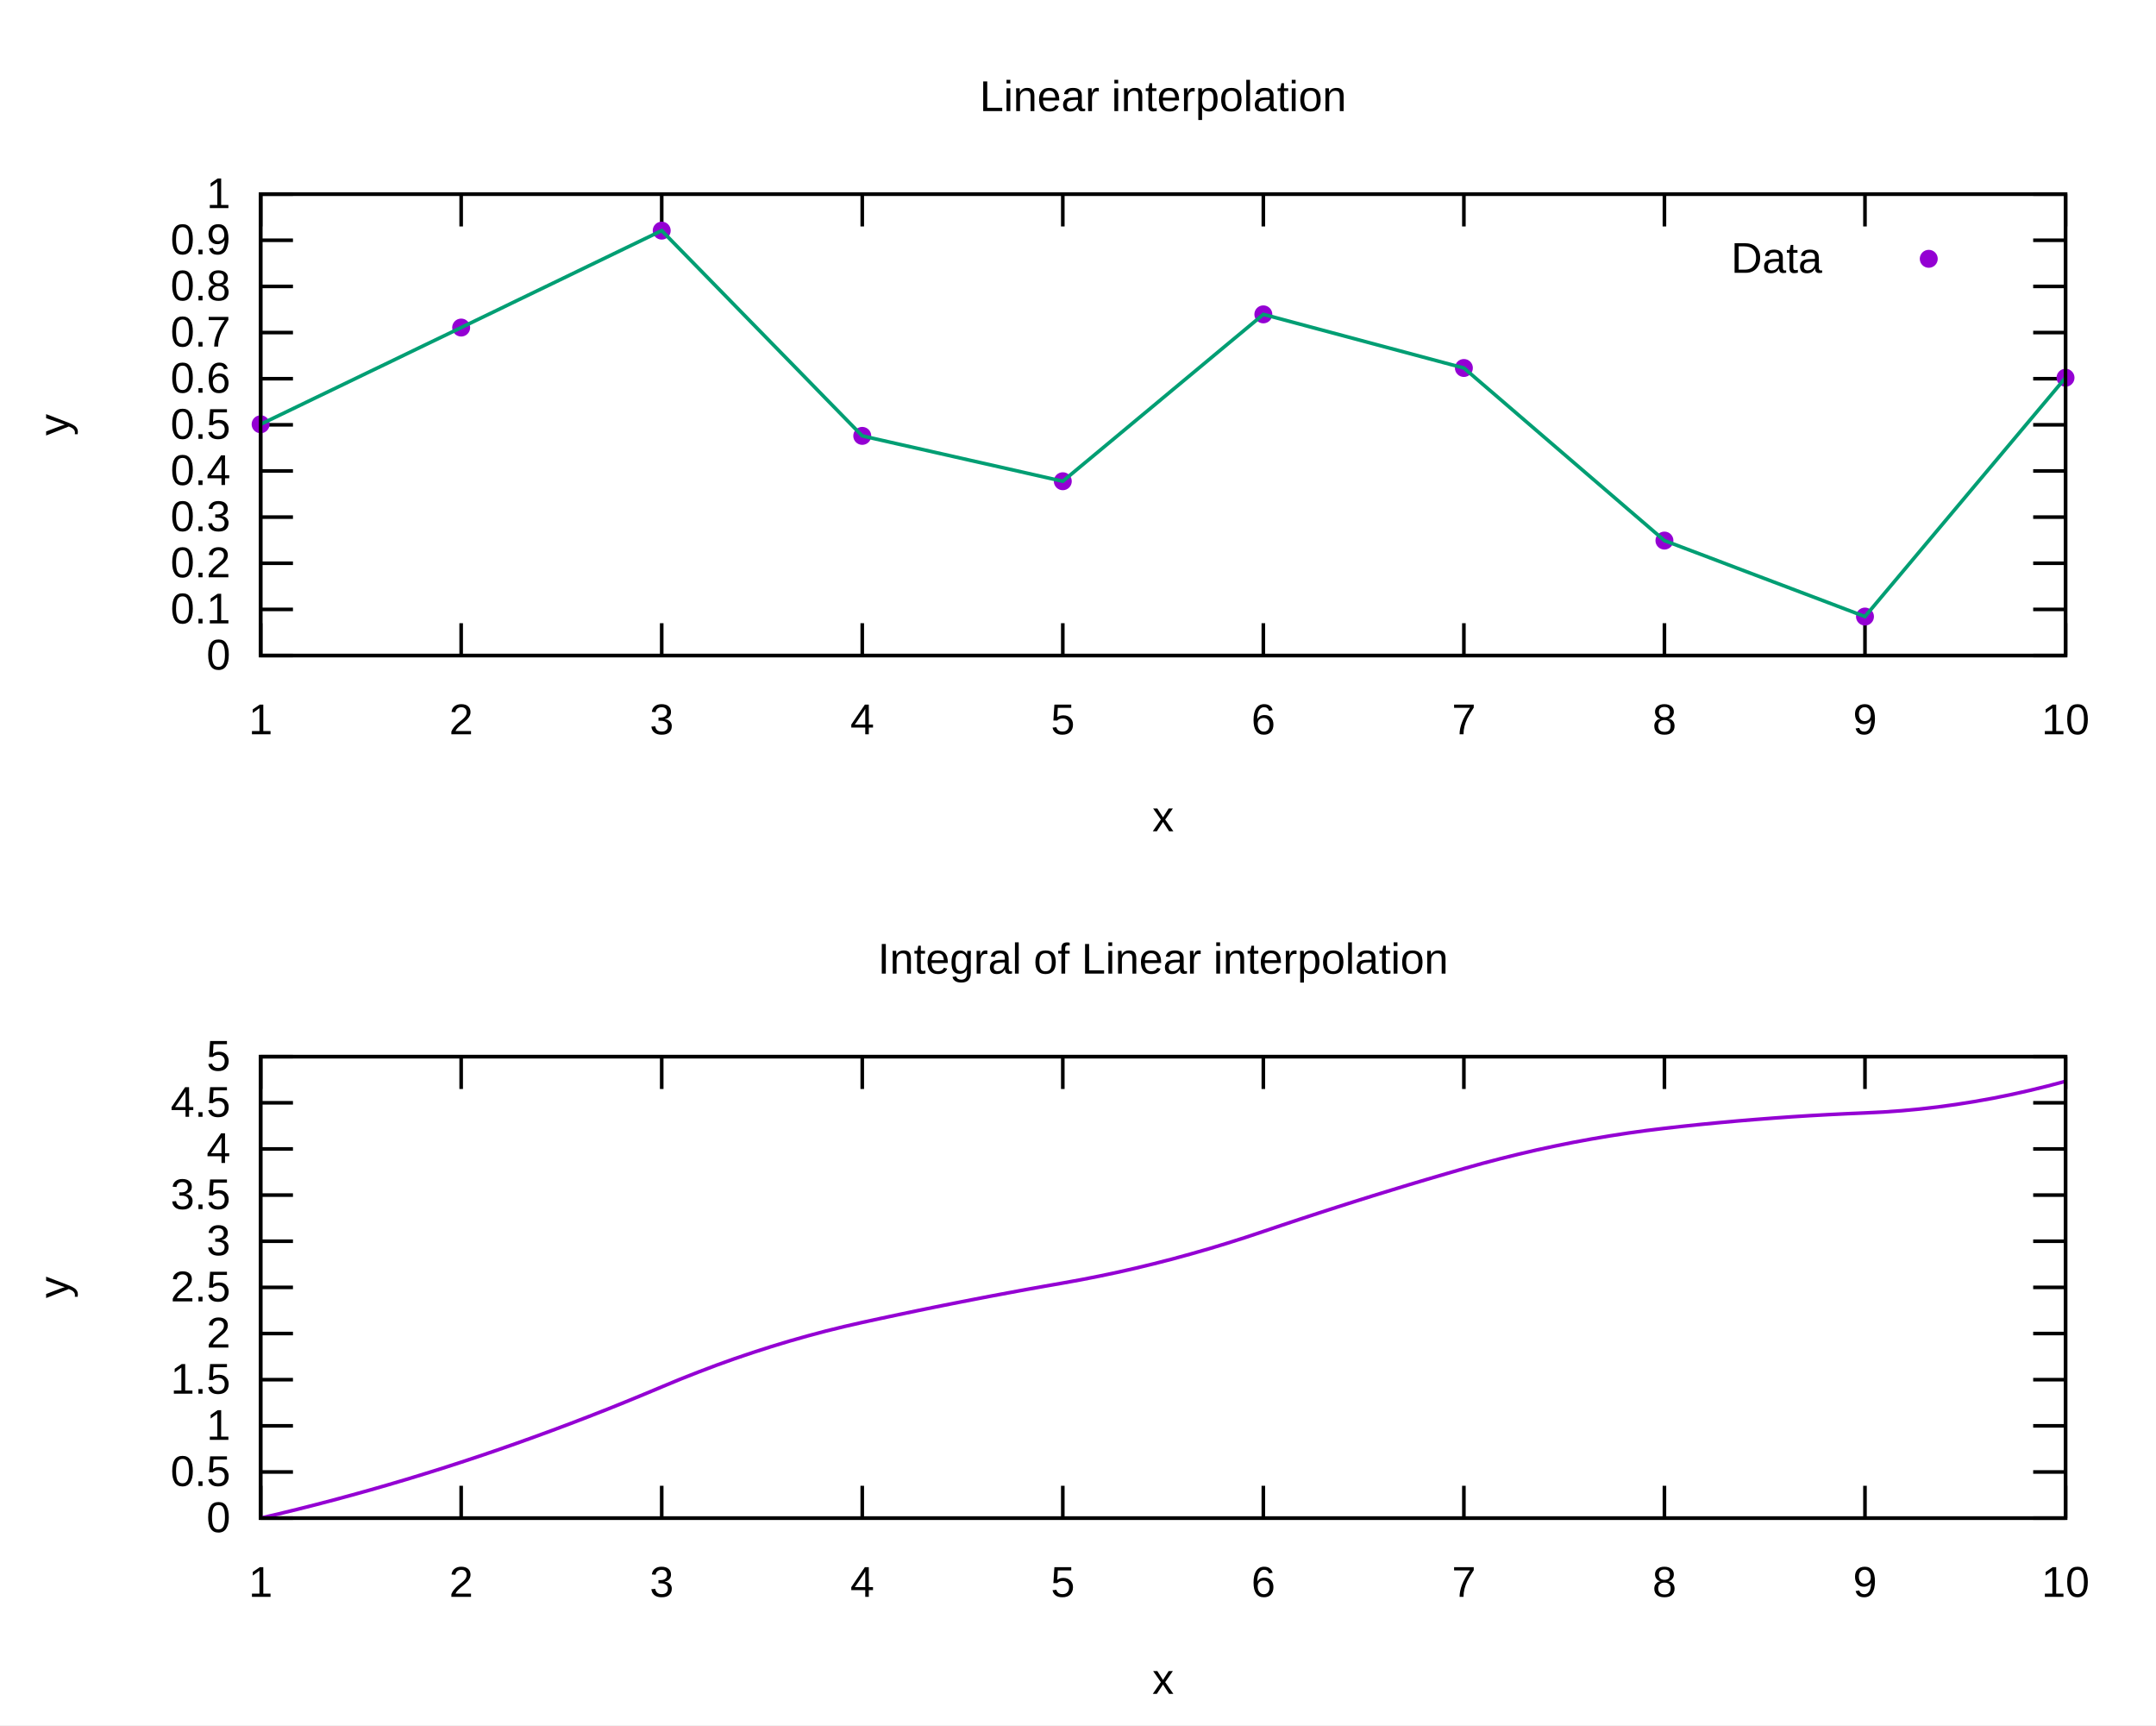
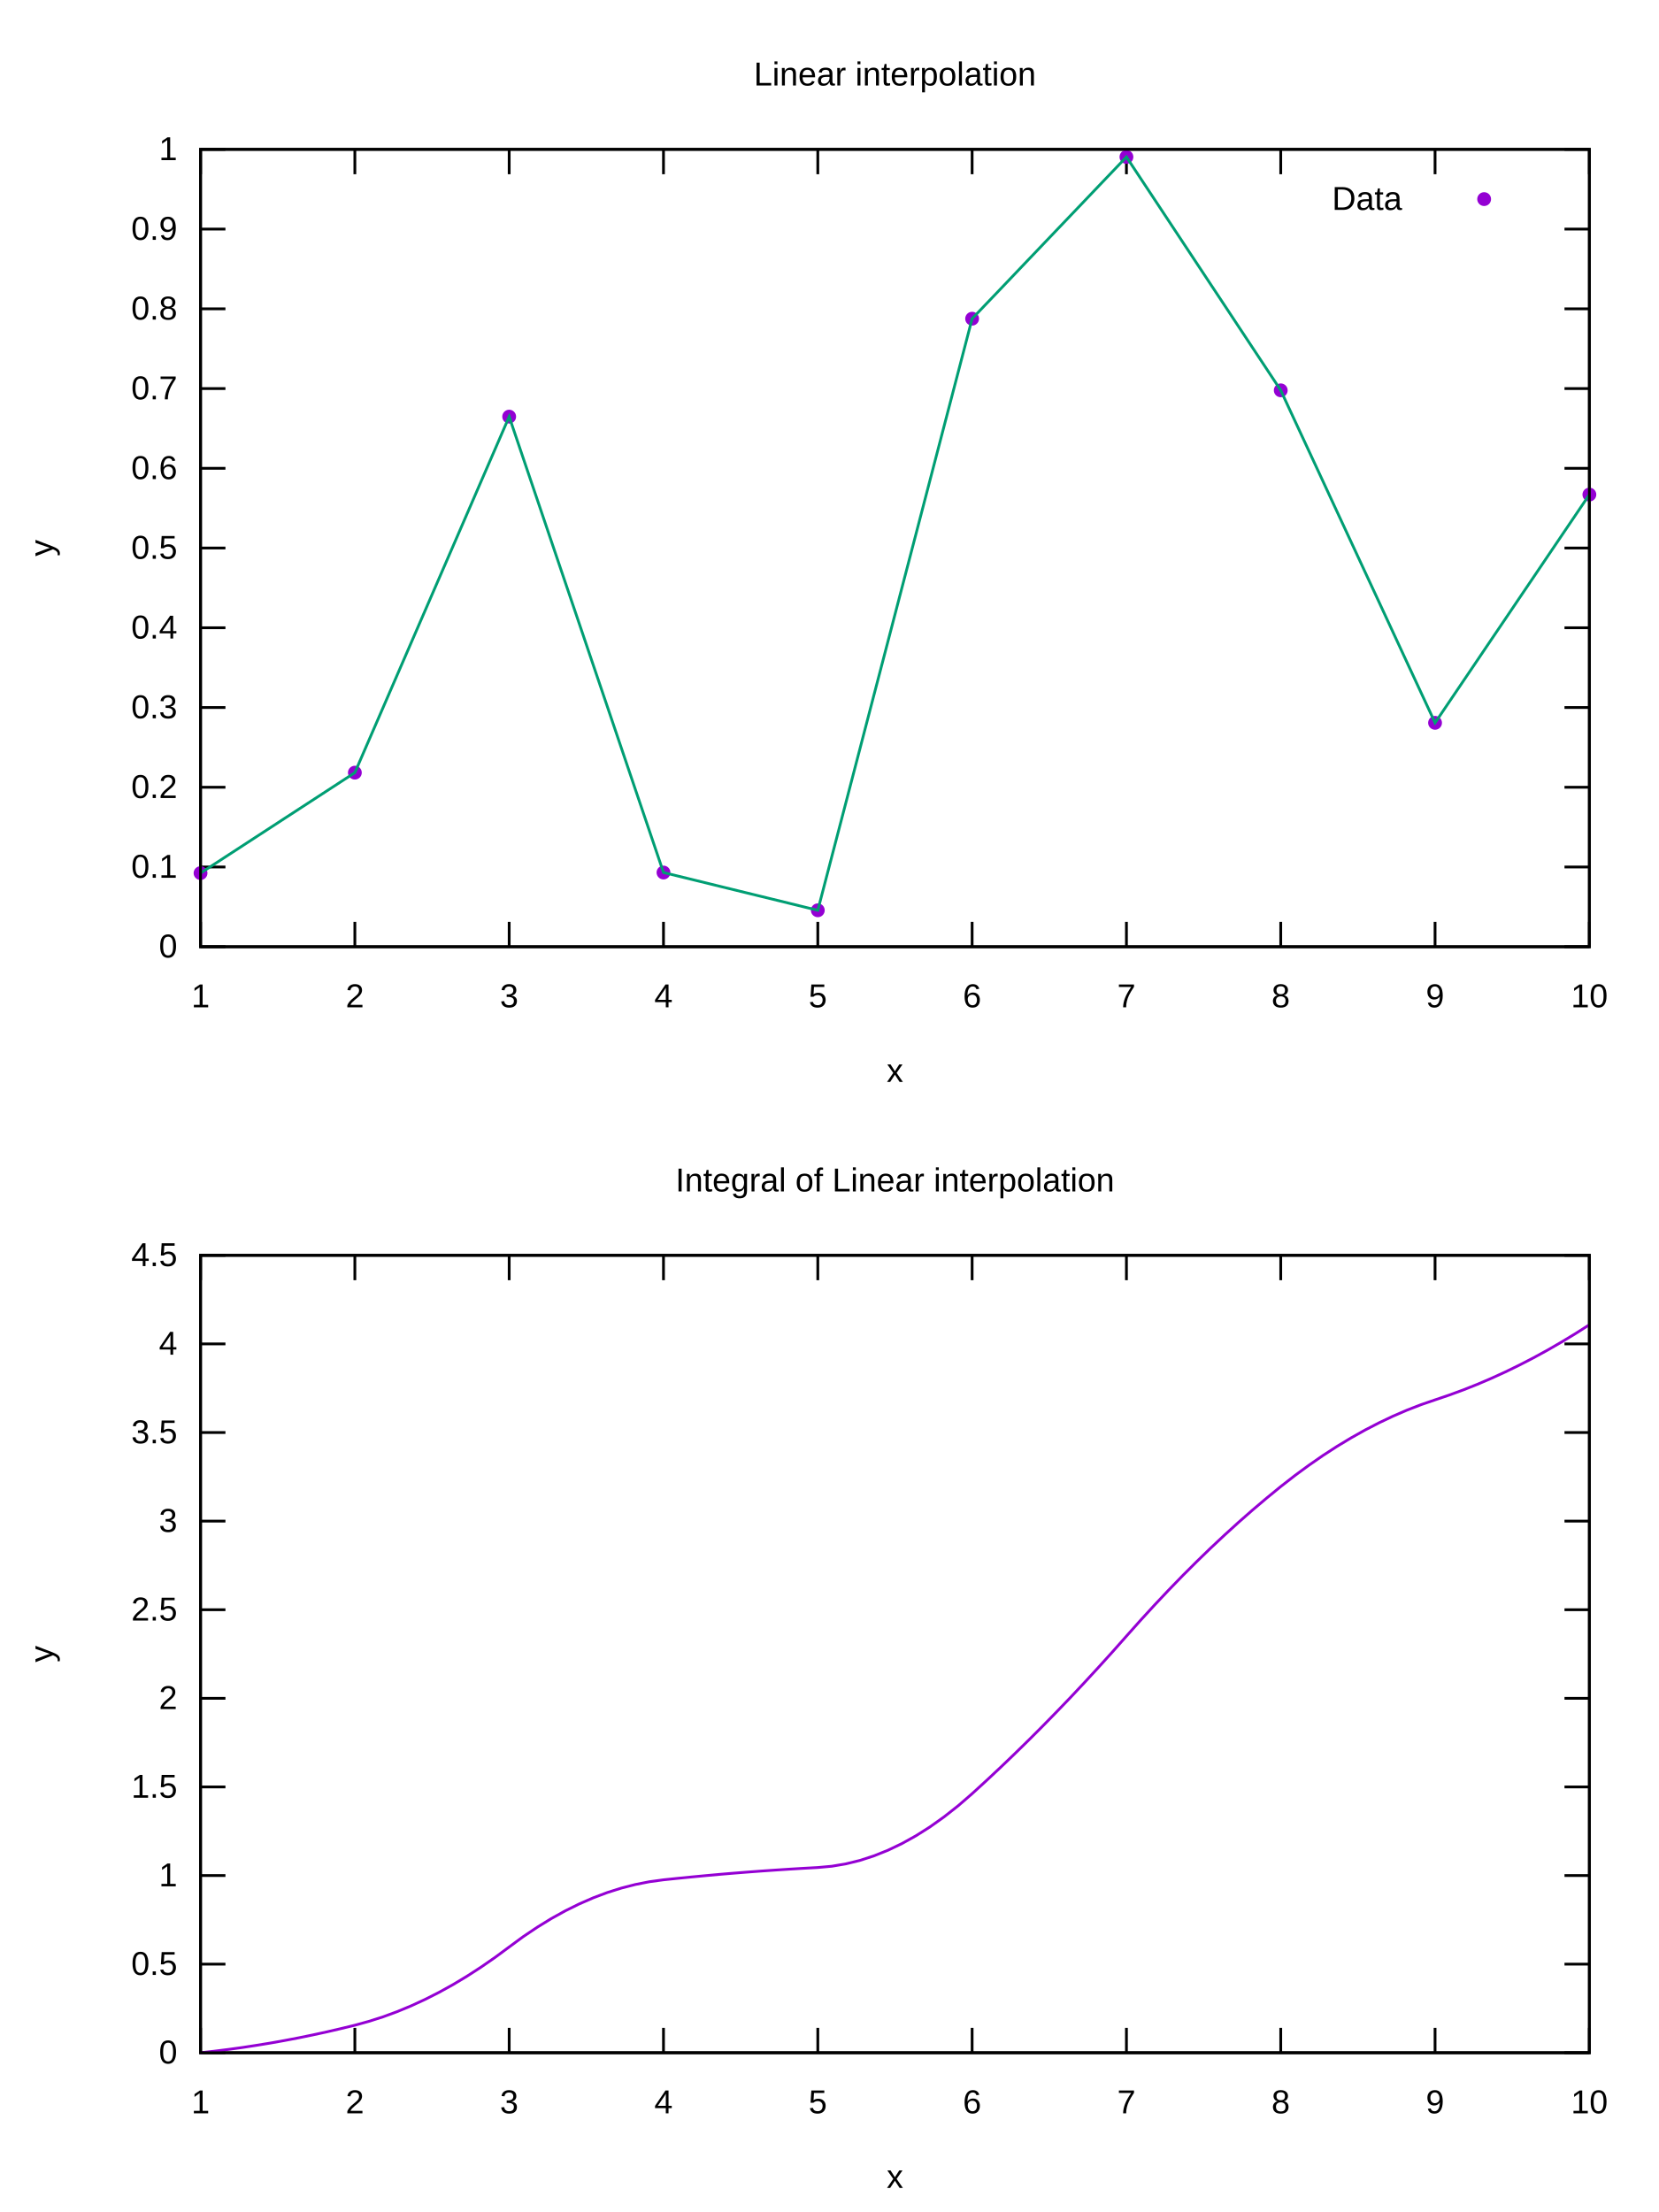
- <svg xmlns="http://www.w3.org/2000/svg" xmlns:xlink="http://www.w3.org/1999/xlink" width="600" height="480" viewBox="0 0 600 480">
+ <svg xmlns="http://www.w3.org/2000/svg" xmlns:xlink="http://www.w3.org/1999/xlink" width="600" height="800" viewBox="0 0 600 800">
  <g id="gnuplot_canvas">
-     <rect x="0" y="0" width="600" height="480" fill="#ffffff" />
+     <rect x="0" y="0" width="600" height="800" fill="#ffffff" />
    <defs>
      <circle id="gpDot" r="0.5" stroke-width="0.5" stroke="currentColor" />
      <path id="gpPt0" stroke-width="0.222" stroke="currentColor" d="M-1,0 h2 M0,-1 v2" />
      <path id="gpPt1" stroke-width="0.222" stroke="currentColor" d="M-1,-1 L1,1 M1,-1 L-1,1" />
      <path id="gpPt2" stroke-width="0.222" stroke="currentColor" d="M-1,0 L1,0 M0,-1 L0,1 M-1,-1 L1,1 M-1,1 L1,-1" />
      <rect id="gpPt3" stroke-width="0.222" stroke="currentColor" x="-1" y="-1" width="2" height="2" />
      <rect id="gpPt4" stroke-width="0.222" stroke="currentColor" fill="currentColor" x="-1" y="-1" width="2" height="2" />
      <circle id="gpPt5" stroke-width="0.222" stroke="currentColor" cx="0" cy="0" r="1" />
      <use xlink:href="#gpPt5" id="gpPt6" fill="currentColor" stroke="none" />
      <path id="gpPt7" stroke-width="0.222" stroke="currentColor" d="M0,-1.33 L-1.33,0.67 L1.33,0.67 z" />
      <use xlink:href="#gpPt7" id="gpPt8" fill="currentColor" stroke="none" />
      <use xlink:href="#gpPt7" id="gpPt9" stroke="currentColor" transform="rotate(180)" />
      <use xlink:href="#gpPt9" id="gpPt10" fill="currentColor" stroke="none" />
      <use xlink:href="#gpPt3" id="gpPt11" stroke="currentColor" transform="rotate(45)" />
      <use xlink:href="#gpPt11" id="gpPt12" fill="currentColor" stroke="none" />
      <path id="gpPt13" stroke-width="0.222" stroke="currentColor" d="M0,1.330 L1.265,0.411 L0.782,-1.067 L-0.782,-1.076 L-1.265,0.411 z" />
      <use xlink:href="#gpPt13" id="gpPt14" fill="currentColor" stroke="none" />
      <filter id="textbox" filterUnits="objectBoundingBox" x="0" y="0" height="1" width="1">
        <feFlood flood-color="#FFFFFF" flood-opacity="1" result="bgnd" />
        <feComposite in="SourceGraphic" in2="bgnd" operator="atop" />
      </filter>
      <filter id="greybox" filterUnits="objectBoundingBox" x="0" y="0" height="1" width="1">
        <feFlood flood-color="lightgrey" flood-opacity="1" result="grey" />
        <feComposite in="SourceGraphic" in2="grey" operator="atop" />
      </filter>
    </defs>
    <g fill="none" color="#FFFFFF" stroke="currentColor" stroke-width="1.00" stroke-linecap="butt" stroke-linejoin="miter">
</g>
    <g fill="none" color="black" stroke="currentColor" stroke-width="1.00" stroke-linecap="butt" stroke-linejoin="miter">
-       <path stroke="black" d="M72.53,182.40 L81.53,182.40 M574.82,182.40 L565.82,182.40  " />
-       <g transform="translate(64.14,186.30)" stroke="none" fill="black" font-family="Arial" font-size="12.00" text-anchor="end">
+       <path stroke="black" d="M72.53,342.40 L81.53,342.40 M574.82,342.40 L565.82,342.40  " />
+       <g transform="translate(64.14,346.30)" stroke="none" fill="black" font-family="Arial" font-size="12.00" text-anchor="end">
        <text>
          <tspan font-family="Arial"> 0</tspan>
        </text>
      </g>
    </g>
    <g fill="none" color="black" stroke="currentColor" stroke-width="1.00" stroke-linecap="butt" stroke-linejoin="miter">
-       <path stroke="black" d="M72.53,169.56 L81.53,169.56 M574.82,169.56 L565.82,169.56  " />
-       <g transform="translate(64.14,173.46)" stroke="none" fill="black" font-family="Arial" font-size="12.00" text-anchor="end">
+       <path stroke="black" d="M72.53,313.56 L81.53,313.56 M574.82,313.56 L565.82,313.56  " />
+       <g transform="translate(64.14,317.46)" stroke="none" fill="black" font-family="Arial" font-size="12.00" text-anchor="end">
        <text>
          <tspan font-family="Arial"> 0.1</tspan>
        </text>
      </g>
    </g>
    <g fill="none" color="black" stroke="currentColor" stroke-width="1.00" stroke-linecap="butt" stroke-linejoin="miter">
-       <path stroke="black" d="M72.53,156.72 L81.53,156.72 M574.82,156.72 L565.82,156.72  " />
-       <g transform="translate(64.14,160.62)" stroke="none" fill="black" font-family="Arial" font-size="12.00" text-anchor="end">
+       <path stroke="black" d="M72.53,284.72 L81.53,284.72 M574.82,284.72 L565.82,284.72  " />
+       <g transform="translate(64.14,288.62)" stroke="none" fill="black" font-family="Arial" font-size="12.00" text-anchor="end">
        <text>
          <tspan font-family="Arial"> 0.2</tspan>
        </text>
      </g>
    </g>
    <g fill="none" color="black" stroke="currentColor" stroke-width="1.00" stroke-linecap="butt" stroke-linejoin="miter">
-       <path stroke="black" d="M72.53,143.88 L81.53,143.88 M574.82,143.88 L565.82,143.88  " />
-       <g transform="translate(64.14,147.78)" stroke="none" fill="black" font-family="Arial" font-size="12.00" text-anchor="end">
+       <path stroke="black" d="M72.53,255.88 L81.53,255.88 M574.82,255.88 L565.82,255.88  " />
+       <g transform="translate(64.14,259.78)" stroke="none" fill="black" font-family="Arial" font-size="12.00" text-anchor="end">
        <text>
          <tspan font-family="Arial"> 0.3</tspan>
        </text>
      </g>
    </g>
    <g fill="none" color="black" stroke="currentColor" stroke-width="1.00" stroke-linecap="butt" stroke-linejoin="miter">
-       <path stroke="black" d="M72.53,131.04 L81.53,131.04 M574.82,131.04 L565.82,131.04  " />
-       <g transform="translate(64.14,134.94)" stroke="none" fill="black" font-family="Arial" font-size="12.00" text-anchor="end">
+       <path stroke="black" d="M72.53,227.04 L81.53,227.04 M574.82,227.04 L565.82,227.04  " />
+       <g transform="translate(64.14,230.94)" stroke="none" fill="black" font-family="Arial" font-size="12.00" text-anchor="end">
        <text>
          <tspan font-family="Arial"> 0.4</tspan>
        </text>
      </g>
    </g>
    <g fill="none" color="black" stroke="currentColor" stroke-width="1.00" stroke-linecap="butt" stroke-linejoin="miter">
-       <path stroke="black" d="M72.53,118.20 L81.53,118.20 M574.82,118.20 L565.82,118.20  " />
-       <g transform="translate(64.14,122.10)" stroke="none" fill="black" font-family="Arial" font-size="12.00" text-anchor="end">
+       <path stroke="black" d="M72.53,198.20 L81.53,198.20 M574.82,198.20 L565.82,198.20  " />
+       <g transform="translate(64.14,202.10)" stroke="none" fill="black" font-family="Arial" font-size="12.00" text-anchor="end">
        <text>
          <tspan font-family="Arial"> 0.5</tspan>
        </text>
      </g>
    </g>
    <g fill="none" color="black" stroke="currentColor" stroke-width="1.00" stroke-linecap="butt" stroke-linejoin="miter">
-       <path stroke="black" d="M72.53,105.37 L81.53,105.37 M574.82,105.37 L565.82,105.37  " />
-       <g transform="translate(64.14,109.27)" stroke="none" fill="black" font-family="Arial" font-size="12.00" text-anchor="end">
+       <path stroke="black" d="M72.53,169.37 L81.53,169.37 M574.82,169.37 L565.82,169.37  " />
+       <g transform="translate(64.14,173.27)" stroke="none" fill="black" font-family="Arial" font-size="12.00" text-anchor="end">
        <text>
          <tspan font-family="Arial"> 0.6</tspan>
        </text>
      </g>
    </g>
    <g fill="none" color="black" stroke="currentColor" stroke-width="1.00" stroke-linecap="butt" stroke-linejoin="miter">
-       <path stroke="black" d="M72.53,92.53 L81.53,92.53 M574.82,92.53 L565.82,92.53  " />
-       <g transform="translate(64.14,96.43)" stroke="none" fill="black" font-family="Arial" font-size="12.00" text-anchor="end">
+       <path stroke="black" d="M72.53,140.53 L81.53,140.53 M574.82,140.53 L565.82,140.53  " />
+       <g transform="translate(64.14,144.43)" stroke="none" fill="black" font-family="Arial" font-size="12.00" text-anchor="end">
        <text>
          <tspan font-family="Arial"> 0.7</tspan>
        </text>
      </g>
    </g>
    <g fill="none" color="black" stroke="currentColor" stroke-width="1.00" stroke-linecap="butt" stroke-linejoin="miter">
-       <path stroke="black" d="M72.53,79.69 L81.53,79.69 M574.82,79.69 L565.82,79.69  " />
-       <g transform="translate(64.14,83.59)" stroke="none" fill="black" font-family="Arial" font-size="12.00" text-anchor="end">
+       <path stroke="black" d="M72.53,111.69 L81.53,111.69 M574.82,111.69 L565.82,111.69  " />
+       <g transform="translate(64.14,115.59)" stroke="none" fill="black" font-family="Arial" font-size="12.00" text-anchor="end">
        <text>
          <tspan font-family="Arial"> 0.8</tspan>
        </text>
      </g>
    </g>
    <g fill="none" color="black" stroke="currentColor" stroke-width="1.00" stroke-linecap="butt" stroke-linejoin="miter">
-       <path stroke="black" d="M72.53,66.85 L81.53,66.85 M574.82,66.85 L565.82,66.85  " />
-       <g transform="translate(64.14,70.75)" stroke="none" fill="black" font-family="Arial" font-size="12.00" text-anchor="end">
+       <path stroke="black" d="M72.53,82.85 L81.53,82.85 M574.82,82.85 L565.82,82.85  " />
+       <g transform="translate(64.14,86.75)" stroke="none" fill="black" font-family="Arial" font-size="12.00" text-anchor="end">
        <text>
          <tspan font-family="Arial"> 0.9</tspan>
        </text>
      </g>
    </g>
    <g fill="none" color="black" stroke="currentColor" stroke-width="1.00" stroke-linecap="butt" stroke-linejoin="miter">
      <path stroke="black" d="M72.53,54.01 L81.53,54.01 M574.82,54.01 L565.82,54.01  " />
      <g transform="translate(64.14,57.91)" stroke="none" fill="black" font-family="Arial" font-size="12.00" text-anchor="end">
        <text>
          <tspan font-family="Arial"> 1</tspan>
        </text>
      </g>
    </g>
    <g fill="none" color="black" stroke="currentColor" stroke-width="1.00" stroke-linecap="butt" stroke-linejoin="miter">
-       <path stroke="black" d="M72.53,182.40 L72.53,173.40 M72.53,54.01 L72.53,63.01  " />
-       <g transform="translate(72.53,204.30)" stroke="none" fill="black" font-family="Arial" font-size="12.00" text-anchor="middle">
+       <path stroke="black" d="M72.53,342.40 L72.53,333.40 M72.53,54.01 L72.53,63.01  " />
+       <g transform="translate(72.53,364.30)" stroke="none" fill="black" font-family="Arial" font-size="12.00" text-anchor="middle">
        <text>
          <tspan font-family="Arial"> 1</tspan>
        </text>
      </g>
    </g>
    <g fill="none" color="black" stroke="currentColor" stroke-width="1.00" stroke-linecap="butt" stroke-linejoin="miter">
-       <path stroke="black" d="M128.34,182.40 L128.34,173.40 M128.34,54.01 L128.34,63.01  " />
-       <g transform="translate(128.34,204.30)" stroke="none" fill="black" font-family="Arial" font-size="12.00" text-anchor="middle">
+       <path stroke="black" d="M128.34,342.40 L128.34,333.40 M128.34,54.01 L128.34,63.01  " />
+       <g transform="translate(128.34,364.30)" stroke="none" fill="black" font-family="Arial" font-size="12.00" text-anchor="middle">
        <text>
          <tspan font-family="Arial"> 2</tspan>
        </text>
      </g>
    </g>
    <g fill="none" color="black" stroke="currentColor" stroke-width="1.00" stroke-linecap="butt" stroke-linejoin="miter">
-       <path stroke="black" d="M184.15,182.40 L184.15,173.40 M184.15,54.01 L184.15,63.01  " />
-       <g transform="translate(184.15,204.30)" stroke="none" fill="black" font-family="Arial" font-size="12.00" text-anchor="middle">
+       <path stroke="black" d="M184.15,342.40 L184.15,333.40 M184.15,54.01 L184.15,63.01  " />
+       <g transform="translate(184.15,364.30)" stroke="none" fill="black" font-family="Arial" font-size="12.00" text-anchor="middle">
        <text>
          <tspan font-family="Arial"> 3</tspan>
        </text>
      </g>
    </g>
    <g fill="none" color="black" stroke="currentColor" stroke-width="1.00" stroke-linecap="butt" stroke-linejoin="miter">
-       <path stroke="black" d="M239.96,182.40 L239.96,173.40 M239.96,54.01 L239.96,63.01  " />
-       <g transform="translate(239.96,204.30)" stroke="none" fill="black" font-family="Arial" font-size="12.00" text-anchor="middle">
+       <path stroke="black" d="M239.96,342.40 L239.96,333.40 M239.96,54.01 L239.96,63.01  " />
+       <g transform="translate(239.96,364.30)" stroke="none" fill="black" font-family="Arial" font-size="12.00" text-anchor="middle">
        <text>
          <tspan font-family="Arial"> 4</tspan>
        </text>
      </g>
    </g>
    <g fill="none" color="black" stroke="currentColor" stroke-width="1.00" stroke-linecap="butt" stroke-linejoin="miter">
-       <path stroke="black" d="M295.77,182.40 L295.77,173.40 M295.77,54.01 L295.77,63.01  " />
-       <g transform="translate(295.77,204.30)" stroke="none" fill="black" font-family="Arial" font-size="12.00" text-anchor="middle">
+       <path stroke="black" d="M295.77,342.40 L295.77,333.40 M295.77,54.01 L295.77,63.01  " />
+       <g transform="translate(295.77,364.30)" stroke="none" fill="black" font-family="Arial" font-size="12.00" text-anchor="middle">
        <text>
          <tspan font-family="Arial"> 5</tspan>
        </text>
      </g>
    </g>
    <g fill="none" color="black" stroke="currentColor" stroke-width="1.00" stroke-linecap="butt" stroke-linejoin="miter">
-       <path stroke="black" d="M351.58,182.40 L351.58,173.40 M351.58,54.01 L351.58,63.01  " />
-       <g transform="translate(351.58,204.30)" stroke="none" fill="black" font-family="Arial" font-size="12.00" text-anchor="middle">
+       <path stroke="black" d="M351.58,342.40 L351.58,333.40 M351.58,54.01 L351.58,63.01  " />
+       <g transform="translate(351.58,364.30)" stroke="none" fill="black" font-family="Arial" font-size="12.00" text-anchor="middle">
        <text>
          <tspan font-family="Arial"> 6</tspan>
        </text>
      </g>
    </g>
    <g fill="none" color="black" stroke="currentColor" stroke-width="1.00" stroke-linecap="butt" stroke-linejoin="miter">
-       <path stroke="black" d="M407.39,182.40 L407.39,173.40 M407.39,54.01 L407.39,63.01  " />
-       <g transform="translate(407.39,204.30)" stroke="none" fill="black" font-family="Arial" font-size="12.00" text-anchor="middle">
+       <path stroke="black" d="M407.39,342.40 L407.39,333.40 M407.39,54.01 L407.39,63.01  " />
+       <g transform="translate(407.39,364.30)" stroke="none" fill="black" font-family="Arial" font-size="12.00" text-anchor="middle">
        <text>
          <tspan font-family="Arial"> 7</tspan>
        </text>
      </g>
    </g>
    <g fill="none" color="black" stroke="currentColor" stroke-width="1.00" stroke-linecap="butt" stroke-linejoin="miter">
-       <path stroke="black" d="M463.20,182.40 L463.20,173.40 M463.20,54.01 L463.20,63.01  " />
-       <g transform="translate(463.20,204.30)" stroke="none" fill="black" font-family="Arial" font-size="12.00" text-anchor="middle">
+       <path stroke="black" d="M463.20,342.40 L463.20,333.40 M463.20,54.01 L463.20,63.01  " />
+       <g transform="translate(463.20,364.30)" stroke="none" fill="black" font-family="Arial" font-size="12.00" text-anchor="middle">
        <text>
          <tspan font-family="Arial"> 8</tspan>
        </text>
      </g>
    </g>
    <g fill="none" color="black" stroke="currentColor" stroke-width="1.00" stroke-linecap="butt" stroke-linejoin="miter">
-       <path stroke="black" d="M519.01,182.40 L519.01,173.40 M519.01,54.01 L519.01,63.01  " />
-       <g transform="translate(519.01,204.30)" stroke="none" fill="black" font-family="Arial" font-size="12.00" text-anchor="middle">
+       <path stroke="black" d="M519.01,342.40 L519.01,333.40 M519.01,54.01 L519.01,63.01  " />
+       <g transform="translate(519.01,364.30)" stroke="none" fill="black" font-family="Arial" font-size="12.00" text-anchor="middle">
        <text>
          <tspan font-family="Arial"> 9</tspan>
        </text>
      </g>
    </g>
    <g fill="none" color="black" stroke="currentColor" stroke-width="1.00" stroke-linecap="butt" stroke-linejoin="miter">
-       <path stroke="black" d="M574.82,182.40 L574.82,173.40 M574.82,54.01 L574.82,63.01  " />
-       <g transform="translate(574.82,204.30)" stroke="none" fill="black" font-family="Arial" font-size="12.00" text-anchor="middle">
+       <path stroke="black" d="M574.82,342.40 L574.82,333.40 M574.82,54.01 L574.82,63.01  " />
+       <g transform="translate(574.82,364.30)" stroke="none" fill="black" font-family="Arial" font-size="12.00" text-anchor="middle">
        <text>
          <tspan font-family="Arial"> 10</tspan>
        </text>
      </g>
    </g>
    <g fill="none" color="black" stroke="currentColor" stroke-width="1.00" stroke-linecap="butt" stroke-linejoin="miter">
</g>
    <g fill="none" color="black" stroke="currentColor" stroke-width="1.00" stroke-linecap="butt" stroke-linejoin="miter">
-       <path stroke="black" d="M72.53,54.01 L72.53,182.40 L574.82,182.40 L574.82,54.01 L72.53,54.01 Z  " />
-     </g>
-     <g fill="none" color="black" stroke="currentColor" stroke-width="1.00" stroke-linecap="butt" stroke-linejoin="miter">
-       <g transform="translate(19.18,118.21) rotate(270)" stroke="none" fill="black" font-family="Arial" font-size="12.00" text-anchor="middle">
+       <path stroke="black" d="M72.53,54.01 L72.53,342.40 L574.82,342.40 L574.82,54.01 L72.53,54.01 Z  " />
+     </g>
+     <g fill="none" color="black" stroke="currentColor" stroke-width="1.00" stroke-linecap="butt" stroke-linejoin="miter">
+       <g transform="translate(19.18,198.21) rotate(270)" stroke="none" fill="black" font-family="Arial" font-size="12.00" text-anchor="middle">
        <text>
          <tspan font-family="Arial">y</tspan>
        </text>
      </g>
    </g>
    <g fill="none" color="black" stroke="currentColor" stroke-width="1.00" stroke-linecap="butt" stroke-linejoin="miter">
-       <g transform="translate(323.67,231.30)" stroke="none" fill="black" font-family="Arial" font-size="12.00" text-anchor="middle">
+       <g transform="translate(323.67,391.30)" stroke="none" fill="black" font-family="Arial" font-size="12.00" text-anchor="middle">
        <text>
          <tspan font-family="Arial">x</tspan>
        </text>
      </g>
    </g>
    <g fill="none" color="black" stroke="currentColor" stroke-width="1.00" stroke-linecap="butt" stroke-linejoin="miter">
</g>
    <g id="gnuplot_plot_1a">
      <g fill="none" color="black" stroke="currentColor" stroke-width="1.00" stroke-linecap="butt" stroke-linejoin="miter">
        <g transform="translate(507.09,75.91)" stroke="none" fill="black" font-family="Arial" font-size="12.00" text-anchor="end">
          <text>
            <tspan font-family="Arial">Data</tspan>
          </text>
        </g>
      </g>
      <g fill="none" color="black" stroke="currentColor" stroke-width="1.00" stroke-linecap="butt" stroke-linejoin="miter">
-         <use xlink:href="#gpPt6" transform="translate(72.53,118.05) scale(2.25)" color="rgb(148,   0, 211)" />
-         <use xlink:href="#gpPt6" transform="translate(128.34,91.14) scale(2.25)" color="rgb(148,   0, 211)" />
-         <use xlink:href="#gpPt6" transform="translate(184.15,64.17) scale(2.25)" color="rgb(148,   0, 211)" />
-         <use xlink:href="#gpPt6" transform="translate(239.96,121.28) scale(2.25)" color="rgb(148,   0, 211)" />
-         <use xlink:href="#gpPt6" transform="translate(295.77,133.90) scale(2.25)" color="rgb(148,   0, 211)" />
-         <use xlink:href="#gpPt6" transform="translate(351.58,87.47) scale(2.25)" color="rgb(148,   0, 211)" />
-         <use xlink:href="#gpPt6" transform="translate(407.39,102.39) scale(2.25)" color="rgb(148,   0, 211)" />
-         <use xlink:href="#gpPt6" transform="translate(463.20,150.41) scale(2.25)" color="rgb(148,   0, 211)" />
-         <use xlink:href="#gpPt6" transform="translate(519.01,171.55) scale(2.25)" color="rgb(148,   0, 211)" />
-         <use xlink:href="#gpPt6" transform="translate(574.82,105.10) scale(2.25)" color="rgb(148,   0, 211)" />
+         <use xlink:href="#gpPt6" transform="translate(72.53,315.77) scale(2.25)" color="rgb(148,   0, 211)" />
+         <use xlink:href="#gpPt6" transform="translate(128.34,279.44) scale(2.25)" color="rgb(148,   0, 211)" />
+         <use xlink:href="#gpPt6" transform="translate(184.15,150.68) scale(2.25)" color="rgb(148,   0, 211)" />
+         <use xlink:href="#gpPt6" transform="translate(239.96,315.56) scale(2.25)" color="rgb(148,   0, 211)" />
+         <use xlink:href="#gpPt6" transform="translate(295.77,329.22) scale(2.25)" color="rgb(148,   0, 211)" />
+         <use xlink:href="#gpPt6" transform="translate(351.58,115.26) scale(2.25)" color="rgb(148,   0, 211)" />
+         <use xlink:href="#gpPt6" transform="translate(407.39,56.76) scale(2.25)" color="rgb(148,   0, 211)" />
+         <use xlink:href="#gpPt6" transform="translate(463.20,141.17) scale(2.25)" color="rgb(148,   0, 211)" />
+         <use xlink:href="#gpPt6" transform="translate(519.01,261.42) scale(2.25)" color="rgb(148,   0, 211)" />
+         <use xlink:href="#gpPt6" transform="translate(574.82,178.87) scale(2.25)" color="rgb(148,   0, 211)" />
        <use xlink:href="#gpPt6" transform="translate(536.76,72.01) scale(2.25)" color="rgb(148,   0, 211)" />
      </g>
    </g>
    <g id="gnuplot_plot_2a">
      <g fill="none" color="black" stroke="currentColor" stroke-width="1.00" stroke-linecap="butt" stroke-linejoin="miter">
-         <path stroke="rgb(  0, 158, 115)" d="M72.53,118.05 L77.60,115.61 L82.68,113.16 L87.75,110.71 L92.82,108.27 L97.90,105.82 L102.97,103.37 L108.05,100.93   L113.12,98.48 L118.19,96.03 L123.27,93.59 L128.34,91.14 L133.41,88.69 L138.49,86.24 L143.56,83.78 L148.63,81.33   L153.71,78.88 L158.78,76.43 L163.86,73.97 L168.93,71.52 L174.00,69.07 L179.08,66.62 L184.15,64.17 L189.22,69.36   L194.30,74.55 L199.37,79.74 L204.44,84.93 L209.52,90.13 L214.59,95.32 L219.67,100.51 L224.74,105.70 L229.81,110.90   L234.89,116.09 L239.96,121.28 L245.03,122.43 L250.11,123.58 L255.18,124.72 L260.25,125.87 L265.33,127.02 L270.40,128.17   L275.48,129.31 L280.55,130.46 L285.62,131.61 L290.70,132.76 L295.77,133.90 L300.84,129.68 L305.92,125.46 L310.99,121.24   L316.06,117.02 L321.14,112.80 L326.21,108.57 L331.29,104.35 L336.36,100.13 L341.43,95.91 L346.51,91.69 L351.58,87.47   L356.65,88.82 L361.73,90.18 L366.80,91.54 L371.87,92.89 L376.95,94.25 L382.02,95.61 L387.10,96.97 L392.17,98.32   L397.24,99.68 L402.32,101.04 L407.39,102.39 L412.46,106.76 L417.54,111.12 L422.61,115.49 L427.68,119.85 L432.76,124.22   L437.83,128.58 L442.91,132.95 L447.98,137.31 L453.05,141.68 L458.13,146.04 L463.20,150.41 L468.27,152.33 L473.35,154.25   L478.42,156.17 L483.49,158.10 L488.57,160.02 L493.64,161.94 L498.72,163.86 L503.79,165.78 L508.86,167.70 L513.94,169.63   L519.01,171.55 L524.08,165.51 L529.16,159.47 L534.23,153.43 L539.30,147.39 L544.38,141.34 L549.45,135.30 L554.53,129.26   L559.60,123.22 L564.67,117.18 L569.75,111.14 L574.82,105.10  " />
+         <path stroke="rgb(  0, 158, 115)" d="M72.53,315.77 L77.60,312.47 L82.68,309.16 L87.75,305.86 L92.82,302.56 L97.90,299.26 L102.97,295.95 L108.05,292.65   L113.12,289.35 L118.19,286.05 L123.27,282.74 L128.34,279.44 L133.41,267.74 L138.49,256.03 L143.56,244.32 L148.63,232.62   L153.71,220.91 L158.78,209.21 L163.86,197.50 L168.93,185.80 L174.00,174.09 L179.08,162.38 L184.15,150.68 L189.22,165.67   L194.30,180.66 L199.37,195.65 L204.44,210.63 L209.52,225.62 L214.59,240.61 L219.67,255.60 L224.74,270.59 L229.81,285.58   L234.89,300.57 L239.96,315.56 L245.03,316.80 L250.11,318.04 L255.18,319.28 L260.25,320.53 L265.33,321.77 L270.40,323.01   L275.48,324.25 L280.55,325.49 L285.62,326.73 L290.70,327.98 L295.77,329.22 L300.84,309.77 L305.92,290.32 L310.99,270.87   L316.06,251.42 L321.14,231.97 L326.21,212.52 L331.29,193.07 L336.36,173.61 L341.43,154.16 L346.51,134.71 L351.58,115.26   L356.65,109.94 L361.73,104.63 L366.80,99.31 L371.87,93.99 L376.95,88.67 L382.02,83.35 L387.10,78.03 L392.17,72.72   L397.24,67.40 L402.32,62.08 L407.39,56.76 L412.46,64.43 L417.54,72.11 L422.61,79.78 L427.68,87.45 L432.76,95.13   L437.83,102.80 L442.91,110.47 L447.98,118.15 L453.05,125.82 L458.13,133.49 L463.20,141.17 L468.27,152.10 L473.35,163.03   L478.42,173.96 L483.49,184.90 L488.57,195.83 L493.64,206.76 L498.72,217.69 L503.79,228.63 L508.86,239.56 L513.94,250.49   L519.01,261.42 L524.08,253.92 L529.16,246.41 L534.23,238.91 L539.30,231.40 L544.38,223.90 L549.45,216.39 L554.53,208.89   L559.60,201.38 L564.67,193.88 L569.75,186.37 L574.82,178.87  " />
      </g>
    </g>
    <g fill="none" color="#FFFFFF" stroke="rgb(  0, 158, 115)" stroke-width="2.00" stroke-linecap="butt" stroke-linejoin="miter">
</g>
    <g fill="none" color="black" stroke="currentColor" stroke-width="2.00" stroke-linecap="butt" stroke-linejoin="miter">
</g>
    <g fill="none" color="black" stroke="black" stroke-width="1.00" stroke-linecap="butt" stroke-linejoin="miter">
</g>
    <g fill="none" color="black" stroke="currentColor" stroke-width="1.00" stroke-linecap="butt" stroke-linejoin="miter">
-       <path stroke="black" d="M72.53,54.01 L72.53,182.40 L574.82,182.40 L574.82,54.01 L72.53,54.01 Z  " />
+       <path stroke="black" d="M72.53,54.01 L72.53,342.40 L574.82,342.40 L574.82,54.01 L72.53,54.01 Z  " />
    </g>
    <g fill="none" color="black" stroke="currentColor" stroke-width="1.00" stroke-linecap="butt" stroke-linejoin="miter">
      <g transform="translate(323.67,30.91)" stroke="none" fill="black" font-family="Arial" font-size="12.00" text-anchor="middle">
        <text>
          <tspan font-family="Arial">Linear interpolation</tspan>
        </text>
      </g>
    </g>
    <g fill="none" color="black" stroke="currentColor" stroke-width="1.00" stroke-linecap="butt" stroke-linejoin="miter">
</g>
    <g fill="none" color="black" stroke="currentColor" stroke-width="1.00" stroke-linecap="butt" stroke-linejoin="miter">
-       <path stroke="black" d="M72.53,422.40 L81.53,422.40 M574.82,422.40 L565.82,422.40  " />
-       <g transform="translate(64.14,426.30)" stroke="none" fill="black" font-family="Arial" font-size="12.00" text-anchor="end">
+       <path stroke="black" d="M72.53,742.40 L81.53,742.40 M574.82,742.40 L565.82,742.40  " />
+       <g transform="translate(64.14,746.30)" stroke="none" fill="black" font-family="Arial" font-size="12.00" text-anchor="end">
        <text>
          <tspan font-family="Arial"> 0</tspan>
        </text>
      </g>
    </g>
    <g fill="none" color="black" stroke="currentColor" stroke-width="1.00" stroke-linecap="butt" stroke-linejoin="miter">
-       <path stroke="black" d="M72.53,409.56 L81.53,409.56 M574.82,409.56 L565.82,409.56  " />
-       <g transform="translate(64.14,413.46)" stroke="none" fill="black" font-family="Arial" font-size="12.00" text-anchor="end">
+       <path stroke="black" d="M72.53,710.36 L81.53,710.36 M574.82,710.36 L565.82,710.36  " />
+       <g transform="translate(64.14,714.26)" stroke="none" fill="black" font-family="Arial" font-size="12.00" text-anchor="end">
        <text>
          <tspan font-family="Arial"> 0.5</tspan>
        </text>
      </g>
    </g>
    <g fill="none" color="black" stroke="currentColor" stroke-width="1.00" stroke-linecap="butt" stroke-linejoin="miter">
-       <path stroke="black" d="M72.53,396.72 L81.53,396.72 M574.82,396.72 L565.82,396.72  " />
-       <g transform="translate(64.14,400.62)" stroke="none" fill="black" font-family="Arial" font-size="12.00" text-anchor="end">
+       <path stroke="black" d="M72.53,678.31 L81.53,678.31 M574.82,678.31 L565.82,678.31  " />
+       <g transform="translate(64.14,682.21)" stroke="none" fill="black" font-family="Arial" font-size="12.00" text-anchor="end">
        <text>
          <tspan font-family="Arial"> 1</tspan>
        </text>
      </g>
    </g>
    <g fill="none" color="black" stroke="currentColor" stroke-width="1.00" stroke-linecap="butt" stroke-linejoin="miter">
-       <path stroke="black" d="M72.53,383.88 L81.53,383.88 M574.82,383.88 L565.82,383.88  " />
-       <g transform="translate(64.14,387.78)" stroke="none" fill="black" font-family="Arial" font-size="12.00" text-anchor="end">
+       <path stroke="black" d="M72.53,646.27 L81.53,646.27 M574.82,646.27 L565.82,646.27  " />
+       <g transform="translate(64.14,650.17)" stroke="none" fill="black" font-family="Arial" font-size="12.00" text-anchor="end">
        <text>
          <tspan font-family="Arial"> 1.5</tspan>
        </text>
      </g>
    </g>
    <g fill="none" color="black" stroke="currentColor" stroke-width="1.00" stroke-linecap="butt" stroke-linejoin="miter">
-       <path stroke="black" d="M72.53,371.04 L81.53,371.04 M574.82,371.04 L565.82,371.04  " />
-       <g transform="translate(64.14,374.94)" stroke="none" fill="black" font-family="Arial" font-size="12.00" text-anchor="end">
+       <path stroke="black" d="M72.53,614.22 L81.53,614.22 M574.82,614.22 L565.82,614.22  " />
+       <g transform="translate(64.14,618.12)" stroke="none" fill="black" font-family="Arial" font-size="12.00" text-anchor="end">
        <text>
          <tspan font-family="Arial"> 2</tspan>
        </text>
      </g>
    </g>
    <g fill="none" color="black" stroke="currentColor" stroke-width="1.00" stroke-linecap="butt" stroke-linejoin="miter">
-       <path stroke="black" d="M72.53,358.20 L81.53,358.20 M574.82,358.20 L565.82,358.20  " />
-       <g transform="translate(64.14,362.10)" stroke="none" fill="black" font-family="Arial" font-size="12.00" text-anchor="end">
+       <path stroke="black" d="M72.53,582.18 L81.53,582.18 M574.82,582.18 L565.82,582.18  " />
+       <g transform="translate(64.14,586.08)" stroke="none" fill="black" font-family="Arial" font-size="12.00" text-anchor="end">
        <text>
          <tspan font-family="Arial"> 2.5</tspan>
        </text>
      </g>
    </g>
    <g fill="none" color="black" stroke="currentColor" stroke-width="1.00" stroke-linecap="butt" stroke-linejoin="miter">
-       <path stroke="black" d="M72.53,345.36 L81.53,345.36 M574.82,345.36 L565.82,345.36  " />
-       <g transform="translate(64.14,349.26)" stroke="none" fill="black" font-family="Arial" font-size="12.00" text-anchor="end">
+       <path stroke="black" d="M72.53,550.13 L81.53,550.13 M574.82,550.13 L565.82,550.13  " />
+       <g transform="translate(64.14,554.03)" stroke="none" fill="black" font-family="Arial" font-size="12.00" text-anchor="end">
        <text>
          <tspan font-family="Arial"> 3</tspan>
        </text>
      </g>
    </g>
    <g fill="none" color="black" stroke="currentColor" stroke-width="1.00" stroke-linecap="butt" stroke-linejoin="miter">
-       <path stroke="black" d="M72.53,332.52 L81.53,332.52 M574.82,332.52 L565.82,332.52  " />
-       <g transform="translate(64.14,336.42)" stroke="none" fill="black" font-family="Arial" font-size="12.00" text-anchor="end">
+       <path stroke="black" d="M72.53,518.09 L81.53,518.09 M574.82,518.09 L565.82,518.09  " />
+       <g transform="translate(64.14,521.99)" stroke="none" fill="black" font-family="Arial" font-size="12.00" text-anchor="end">
        <text>
          <tspan font-family="Arial"> 3.5</tspan>
        </text>
      </g>
    </g>
    <g fill="none" color="black" stroke="currentColor" stroke-width="1.00" stroke-linecap="butt" stroke-linejoin="miter">
-       <path stroke="black" d="M72.53,319.68 L81.53,319.68 M574.82,319.68 L565.82,319.68  " />
-       <g transform="translate(64.14,323.58)" stroke="none" fill="black" font-family="Arial" font-size="12.00" text-anchor="end">
+       <path stroke="black" d="M72.53,486.04 L81.53,486.04 M574.82,486.04 L565.82,486.04  " />
+       <g transform="translate(64.14,489.94)" stroke="none" fill="black" font-family="Arial" font-size="12.00" text-anchor="end">
        <text>
          <tspan font-family="Arial"> 4</tspan>
        </text>
      </g>
    </g>
    <g fill="none" color="black" stroke="currentColor" stroke-width="1.00" stroke-linecap="butt" stroke-linejoin="miter">
-       <path stroke="black" d="M72.53,306.84 L81.53,306.84 M574.82,306.84 L565.82,306.84  " />
-       <g transform="translate(64.14,310.74)" stroke="none" fill="black" font-family="Arial" font-size="12.00" text-anchor="end">
+       <path stroke="black" d="M72.53,454.00 L81.53,454.00 M574.82,454.00 L565.82,454.00  " />
+       <g transform="translate(64.14,457.90)" stroke="none" fill="black" font-family="Arial" font-size="12.00" text-anchor="end">
        <text>
          <tspan font-family="Arial"> 4.5</tspan>
        </text>
      </g>
    </g>
    <g fill="none" color="black" stroke="currentColor" stroke-width="1.00" stroke-linecap="butt" stroke-linejoin="miter">
-       <path stroke="black" d="M72.53,294.00 L81.53,294.00 M574.82,294.00 L565.82,294.00  " />
-       <g transform="translate(64.14,297.90)" stroke="none" fill="black" font-family="Arial" font-size="12.00" text-anchor="end">
+       <path stroke="black" d="M72.53,742.40 L72.53,733.40 M72.53,454.00 L72.53,463.00  " />
+       <g transform="translate(72.53,764.30)" stroke="none" fill="black" font-family="Arial" font-size="12.00" text-anchor="middle">
+         <text>
+           <tspan font-family="Arial"> 1</tspan>
+         </text>
+       </g>
+     </g>
+     <g fill="none" color="black" stroke="currentColor" stroke-width="1.00" stroke-linecap="butt" stroke-linejoin="miter">
+       <path stroke="black" d="M128.34,742.40 L128.34,733.40 M128.34,454.00 L128.34,463.00  " />
+       <g transform="translate(128.34,764.30)" stroke="none" fill="black" font-family="Arial" font-size="12.00" text-anchor="middle">
+         <text>
+           <tspan font-family="Arial"> 2</tspan>
+         </text>
+       </g>
+     </g>
+     <g fill="none" color="black" stroke="currentColor" stroke-width="1.00" stroke-linecap="butt" stroke-linejoin="miter">
+       <path stroke="black" d="M184.15,742.40 L184.15,733.40 M184.15,454.00 L184.15,463.00  " />
+       <g transform="translate(184.15,764.30)" stroke="none" fill="black" font-family="Arial" font-size="12.00" text-anchor="middle">
+         <text>
+           <tspan font-family="Arial"> 3</tspan>
+         </text>
+       </g>
+     </g>
+     <g fill="none" color="black" stroke="currentColor" stroke-width="1.00" stroke-linecap="butt" stroke-linejoin="miter">
+       <path stroke="black" d="M239.96,742.40 L239.96,733.40 M239.96,454.00 L239.96,463.00  " />
+       <g transform="translate(239.96,764.30)" stroke="none" fill="black" font-family="Arial" font-size="12.00" text-anchor="middle">
+         <text>
+           <tspan font-family="Arial"> 4</tspan>
+         </text>
+       </g>
+     </g>
+     <g fill="none" color="black" stroke="currentColor" stroke-width="1.00" stroke-linecap="butt" stroke-linejoin="miter">
+       <path stroke="black" d="M295.77,742.40 L295.77,733.40 M295.77,454.00 L295.77,463.00  " />
+       <g transform="translate(295.77,764.30)" stroke="none" fill="black" font-family="Arial" font-size="12.00" text-anchor="middle">
        <text>
          <tspan font-family="Arial"> 5</tspan>
        </text>
      </g>
    </g>
    <g fill="none" color="black" stroke="currentColor" stroke-width="1.00" stroke-linecap="butt" stroke-linejoin="miter">
-       <path stroke="black" d="M72.53,422.40 L72.53,413.40 M72.53,294.00 L72.53,303.00  " />
-       <g transform="translate(72.53,444.30)" stroke="none" fill="black" font-family="Arial" font-size="12.00" text-anchor="middle">
-         <text>
-           <tspan font-family="Arial"> 1</tspan>
-         </text>
-       </g>
-     </g>
-     <g fill="none" color="black" stroke="currentColor" stroke-width="1.00" stroke-linecap="butt" stroke-linejoin="miter">
-       <path stroke="black" d="M128.34,422.40 L128.34,413.40 M128.34,294.00 L128.34,303.00  " />
-       <g transform="translate(128.34,444.30)" stroke="none" fill="black" font-family="Arial" font-size="12.00" text-anchor="middle">
-         <text>
-           <tspan font-family="Arial"> 2</tspan>
-         </text>
-       </g>
-     </g>
-     <g fill="none" color="black" stroke="currentColor" stroke-width="1.00" stroke-linecap="butt" stroke-linejoin="miter">
-       <path stroke="black" d="M184.15,422.40 L184.15,413.40 M184.15,294.00 L184.15,303.00  " />
-       <g transform="translate(184.15,444.30)" stroke="none" fill="black" font-family="Arial" font-size="12.00" text-anchor="middle">
-         <text>
-           <tspan font-family="Arial"> 3</tspan>
-         </text>
-       </g>
-     </g>
-     <g fill="none" color="black" stroke="currentColor" stroke-width="1.00" stroke-linecap="butt" stroke-linejoin="miter">
-       <path stroke="black" d="M239.96,422.40 L239.96,413.40 M239.96,294.00 L239.96,303.00  " />
-       <g transform="translate(239.96,444.30)" stroke="none" fill="black" font-family="Arial" font-size="12.00" text-anchor="middle">
-         <text>
-           <tspan font-family="Arial"> 4</tspan>
-         </text>
-       </g>
-     </g>
-     <g fill="none" color="black" stroke="currentColor" stroke-width="1.00" stroke-linecap="butt" stroke-linejoin="miter">
-       <path stroke="black" d="M295.77,422.40 L295.77,413.40 M295.77,294.00 L295.77,303.00  " />
-       <g transform="translate(295.77,444.30)" stroke="none" fill="black" font-family="Arial" font-size="12.00" text-anchor="middle">
-         <text>
-           <tspan font-family="Arial"> 5</tspan>
-         </text>
-       </g>
-     </g>
-     <g fill="none" color="black" stroke="currentColor" stroke-width="1.00" stroke-linecap="butt" stroke-linejoin="miter">
-       <path stroke="black" d="M351.58,422.40 L351.58,413.40 M351.58,294.00 L351.58,303.00  " />
-       <g transform="translate(351.58,444.30)" stroke="none" fill="black" font-family="Arial" font-size="12.00" text-anchor="middle">
+       <path stroke="black" d="M351.58,742.40 L351.58,733.40 M351.58,454.00 L351.58,463.00  " />
+       <g transform="translate(351.58,764.30)" stroke="none" fill="black" font-family="Arial" font-size="12.00" text-anchor="middle">
        <text>
          <tspan font-family="Arial"> 6</tspan>
        </text>
      </g>
    </g>
    <g fill="none" color="black" stroke="currentColor" stroke-width="1.00" stroke-linecap="butt" stroke-linejoin="miter">
-       <path stroke="black" d="M407.39,422.40 L407.39,413.40 M407.39,294.00 L407.39,303.00  " />
-       <g transform="translate(407.39,444.30)" stroke="none" fill="black" font-family="Arial" font-size="12.00" text-anchor="middle">
+       <path stroke="black" d="M407.39,742.40 L407.39,733.40 M407.39,454.00 L407.39,463.00  " />
+       <g transform="translate(407.39,764.30)" stroke="none" fill="black" font-family="Arial" font-size="12.00" text-anchor="middle">
        <text>
          <tspan font-family="Arial"> 7</tspan>
        </text>
      </g>
    </g>
    <g fill="none" color="black" stroke="currentColor" stroke-width="1.00" stroke-linecap="butt" stroke-linejoin="miter">
-       <path stroke="black" d="M463.20,422.40 L463.20,413.40 M463.20,294.00 L463.20,303.00  " />
-       <g transform="translate(463.20,444.30)" stroke="none" fill="black" font-family="Arial" font-size="12.00" text-anchor="middle">
+       <path stroke="black" d="M463.20,742.40 L463.20,733.40 M463.20,454.00 L463.20,463.00  " />
+       <g transform="translate(463.20,764.30)" stroke="none" fill="black" font-family="Arial" font-size="12.00" text-anchor="middle">
        <text>
          <tspan font-family="Arial"> 8</tspan>
        </text>
      </g>
    </g>
    <g fill="none" color="black" stroke="currentColor" stroke-width="1.00" stroke-linecap="butt" stroke-linejoin="miter">
-       <path stroke="black" d="M519.01,422.40 L519.01,413.40 M519.01,294.00 L519.01,303.00  " />
-       <g transform="translate(519.01,444.30)" stroke="none" fill="black" font-family="Arial" font-size="12.00" text-anchor="middle">
+       <path stroke="black" d="M519.01,742.40 L519.01,733.40 M519.01,454.00 L519.01,463.00  " />
+       <g transform="translate(519.01,764.30)" stroke="none" fill="black" font-family="Arial" font-size="12.00" text-anchor="middle">
        <text>
          <tspan font-family="Arial"> 9</tspan>
        </text>
      </g>
    </g>
    <g fill="none" color="black" stroke="currentColor" stroke-width="1.00" stroke-linecap="butt" stroke-linejoin="miter">
-       <path stroke="black" d="M574.82,422.40 L574.82,413.40 M574.82,294.00 L574.82,303.00  " />
-       <g transform="translate(574.82,444.30)" stroke="none" fill="black" font-family="Arial" font-size="12.00" text-anchor="middle">
+       <path stroke="black" d="M574.82,742.40 L574.82,733.40 M574.82,454.00 L574.82,463.00  " />
+       <g transform="translate(574.82,764.30)" stroke="none" fill="black" font-family="Arial" font-size="12.00" text-anchor="middle">
        <text>
          <tspan font-family="Arial"> 10</tspan>
        </text>
      </g>
    </g>
    <g fill="none" color="black" stroke="currentColor" stroke-width="1.00" stroke-linecap="butt" stroke-linejoin="miter">
</g>
    <g fill="none" color="black" stroke="currentColor" stroke-width="1.00" stroke-linecap="butt" stroke-linejoin="miter">
-       <path stroke="black" d="M72.53,294.00 L72.53,422.40 L574.82,422.40 L574.82,294.00 L72.53,294.00 Z  " />
-     </g>
-     <g fill="none" color="black" stroke="currentColor" stroke-width="1.00" stroke-linecap="butt" stroke-linejoin="miter">
-       <g transform="translate(19.18,358.20) rotate(270)" stroke="none" fill="black" font-family="Arial" font-size="12.00" text-anchor="middle">
+       <path stroke="black" d="M72.53,454.00 L72.53,742.40 L574.82,742.40 L574.82,454.00 L72.53,454.00 Z  " />
+     </g>
+     <g fill="none" color="black" stroke="currentColor" stroke-width="1.00" stroke-linecap="butt" stroke-linejoin="miter">
+       <g transform="translate(19.18,598.20) rotate(270)" stroke="none" fill="black" font-family="Arial" font-size="12.00" text-anchor="middle">
        <text>
          <tspan font-family="Arial">y</tspan>
        </text>
      </g>
    </g>
    <g fill="none" color="black" stroke="currentColor" stroke-width="1.00" stroke-linecap="butt" stroke-linejoin="miter">
-       <g transform="translate(323.67,471.30)" stroke="none" fill="black" font-family="Arial" font-size="12.00" text-anchor="middle">
+       <g transform="translate(323.67,791.30)" stroke="none" fill="black" font-family="Arial" font-size="12.00" text-anchor="middle">
        <text>
          <tspan font-family="Arial">x</tspan>
        </text>
      </g>
    </g>
    <g fill="none" color="black" stroke="currentColor" stroke-width="1.00" stroke-linecap="butt" stroke-linejoin="miter">
</g>
    <g id="gnuplot_plot_1b">
      <g fill="none" color="black" stroke="currentColor" stroke-width="1.00" stroke-linecap="butt" stroke-linejoin="miter">
-         <path stroke="rgb(148,   0, 211)" d="M72.53,422.40 L77.60,421.21 L82.68,419.97 L87.75,418.69 L92.82,417.36 L97.90,415.99 L102.97,414.58 L108.05,413.12   L113.12,411.62 L118.19,410.07 L123.27,408.48 L128.34,406.84 L133.41,405.16 L138.49,403.43 L143.56,401.66 L148.63,399.84   L153.71,397.98 L158.78,396.08 L163.86,394.13 L168.93,392.14 L174.00,390.10 L179.08,388.01 L184.15,385.89 L189.22,383.78   L194.30,381.78 L199.37,379.86 L204.44,378.04 L209.52,376.32 L214.59,374.69 L219.67,373.15 L224.74,371.71 L229.81,370.36   L234.89,369.11 L239.96,367.95 L245.03,366.85 L250.11,365.77 L255.18,364.71 L260.25,363.67 L265.33,362.65 L270.40,361.66   L275.48,360.68 L280.55,359.73 L285.62,358.79 L290.70,357.88 L295.77,356.99 L300.84,356.07 L305.92,355.07 L310.99,354.00   L316.06,352.85 L321.14,351.62 L326.21,350.32 L331.29,348.93 L336.36,347.48 L341.43,345.94 L346.51,344.33 L351.58,342.64   L356.65,340.93 L361.73,339.24 L366.80,337.58 L371.87,335.94 L376.95,334.32 L382.02,332.73 L387.10,331.17 L392.17,329.62   L397.24,328.11 L402.32,326.62 L407.39,325.15 L412.46,323.73 L417.54,322.40 L422.61,321.14 L427.68,319.96 L432.76,318.87   L437.83,317.85 L442.91,316.91 L447.98,316.05 L453.05,315.27 L458.13,314.57 L463.20,313.95 L468.27,313.38 L473.35,312.85   L478.42,312.36 L483.49,311.90 L488.57,311.48 L493.64,311.09 L498.72,310.73 L503.79,310.41 L508.86,310.13 L513.94,309.88   L519.01,309.66 L524.08,309.41 L529.16,309.05 L534.23,308.58 L539.30,308.00 L544.38,307.30 L549.45,306.50 L554.53,305.59   L559.60,304.57 L564.67,303.44 L569.75,302.20 L574.82,300.85  " />
+         <path stroke="rgb(148,   0, 211)" d="M72.53,742.40 L77.60,741.83 L82.68,741.19 L87.75,740.49 L92.82,739.71 L97.90,738.88 L102.97,737.97 L108.05,737.00   L113.12,735.96 L118.19,734.86 L123.27,733.68 L128.34,732.45 L133.41,731.05 L138.49,729.43 L143.56,727.57 L148.63,725.47   L153.71,723.13 L158.78,720.56 L163.86,717.75 L168.93,714.70 L174.00,711.42 L179.08,707.90 L184.15,704.15 L189.22,700.42   L194.30,697.01 L199.37,693.89 L204.44,691.08 L209.52,688.57 L214.59,686.36 L219.67,684.45 L224.74,682.85 L229.81,681.55   L234.89,680.55 L239.96,679.86 L245.03,679.33 L250.11,678.83 L255.18,678.35 L260.25,677.89 L265.33,677.46 L270.40,677.06   L275.48,676.68 L280.55,676.33 L285.62,676.00 L290.70,675.69 L295.77,675.41 L300.84,674.95 L305.92,674.09 L310.99,672.85   L316.06,671.20 L321.14,669.17 L326.21,666.74 L331.29,663.92 L336.36,660.71 L341.43,657.10 L346.51,653.10 L351.58,648.71   L356.65,644.07 L361.73,639.32 L366.80,634.46 L371.87,629.50 L376.95,624.42 L382.02,619.24 L387.10,613.96 L392.17,608.56   L397.24,603.06 L402.32,597.45 L407.39,591.73 L412.46,586.04 L417.54,580.50 L422.61,575.12 L427.68,569.89 L432.76,564.82   L437.83,559.90 L442.91,555.14 L447.98,550.53 L453.05,546.08 L458.13,541.78 L463.20,537.63 L468.27,533.68 L473.35,529.95   L478.42,526.43 L483.49,523.14 L488.57,520.07 L493.64,517.22 L498.72,514.59 L503.79,512.18 L508.86,509.99 L513.94,508.02   L519.01,506.28 L524.08,504.56 L529.16,502.70 L534.23,500.69 L539.30,498.52 L544.38,496.20 L549.45,493.73 L554.53,491.11   L559.60,488.34 L564.67,485.41 L569.75,482.34 L574.82,479.11  " />
      </g>
    </g>
    <g fill="none" color="#FFFFFF" stroke="rgb(148,   0, 211)" stroke-width="2.00" stroke-linecap="butt" stroke-linejoin="miter">
</g>
    <g fill="none" color="black" stroke="currentColor" stroke-width="2.00" stroke-linecap="butt" stroke-linejoin="miter">
</g>
    <g fill="none" color="black" stroke="black" stroke-width="1.00" stroke-linecap="butt" stroke-linejoin="miter">
</g>
    <g fill="none" color="black" stroke="currentColor" stroke-width="1.00" stroke-linecap="butt" stroke-linejoin="miter">
-       <path stroke="black" d="M72.53,294.00 L72.53,422.40 L574.82,422.40 L574.82,294.00 L72.53,294.00 Z  " />
-     </g>
-     <g fill="none" color="black" stroke="currentColor" stroke-width="1.00" stroke-linecap="butt" stroke-linejoin="miter">
-       <g transform="translate(323.67,270.90)" stroke="none" fill="black" font-family="Arial" font-size="12.00" text-anchor="middle">
+       <path stroke="black" d="M72.53,454.00 L72.53,742.40 L574.82,742.40 L574.82,454.00 L72.53,454.00 Z  " />
+     </g>
+     <g fill="none" color="black" stroke="currentColor" stroke-width="1.00" stroke-linecap="butt" stroke-linejoin="miter">
+       <g transform="translate(323.67,430.90)" stroke="none" fill="black" font-family="Arial" font-size="12.00" text-anchor="middle">
        <text>
          <tspan font-family="Arial">Integral of Linear interpolation</tspan>
        </text>
      </g>
    </g>
    <g fill="none" color="black" stroke="currentColor" stroke-width="1.00" stroke-linecap="butt" stroke-linejoin="miter">
</g>
  </g>
</svg>
